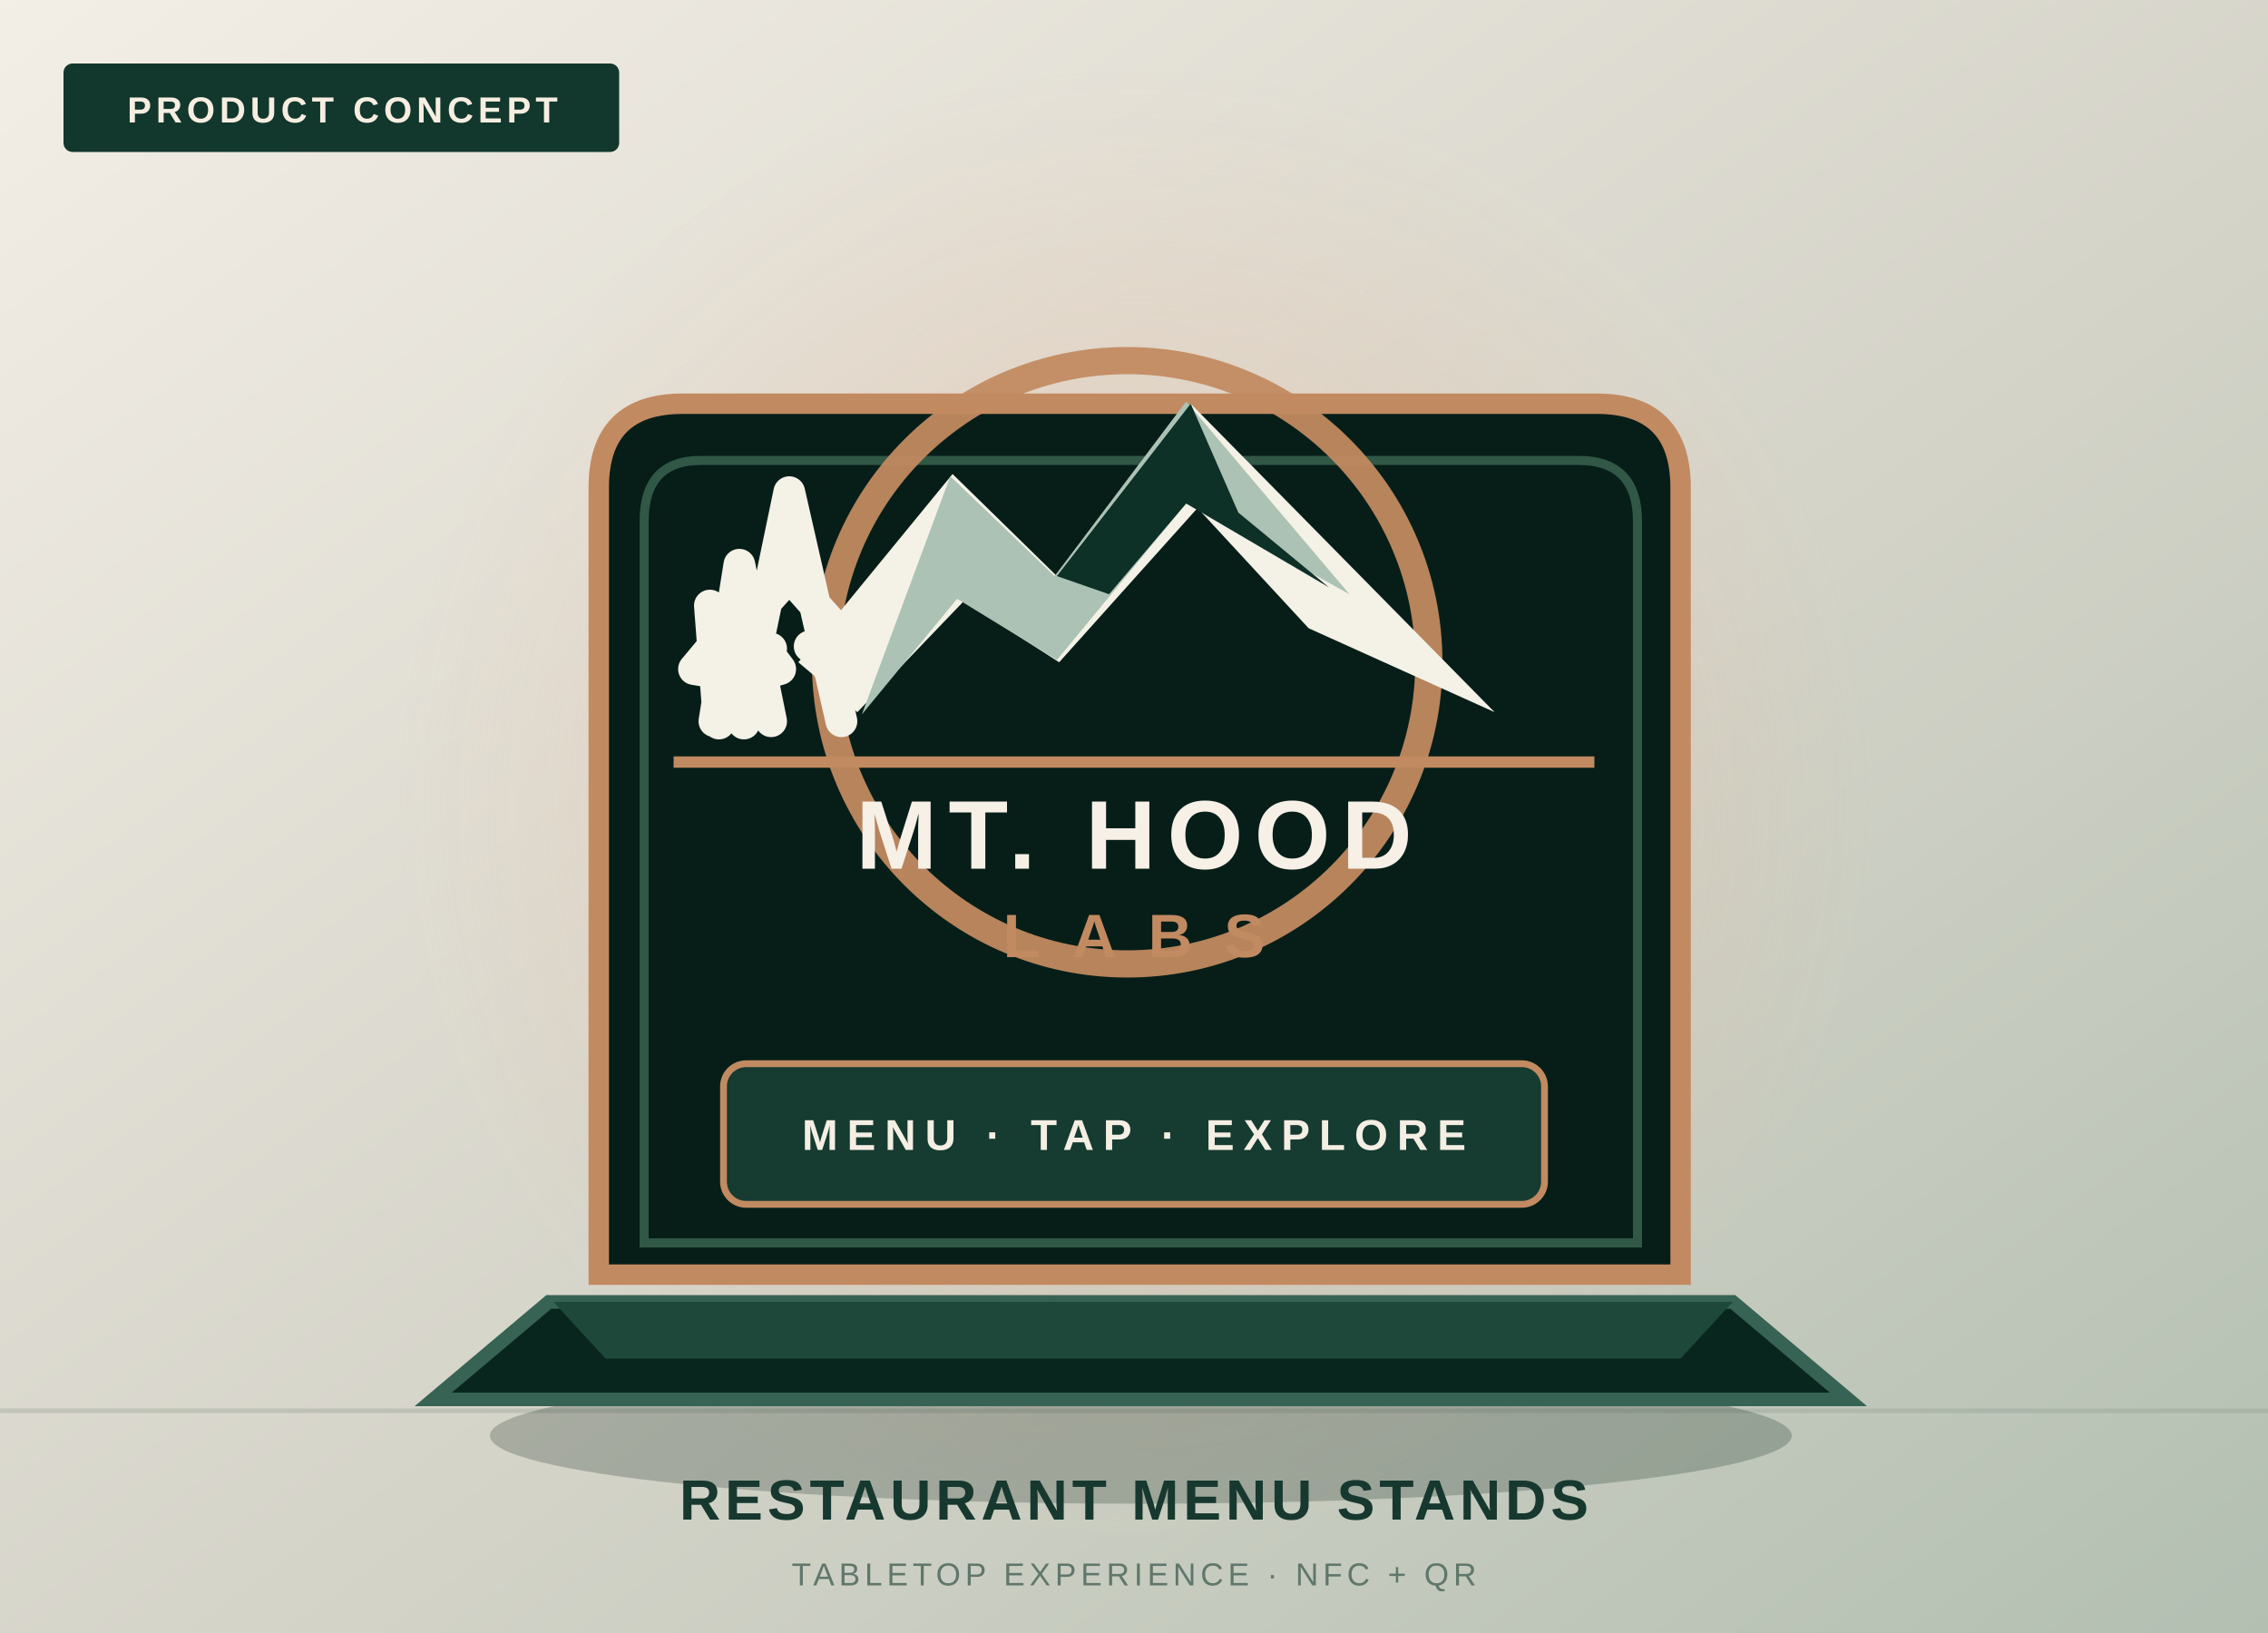
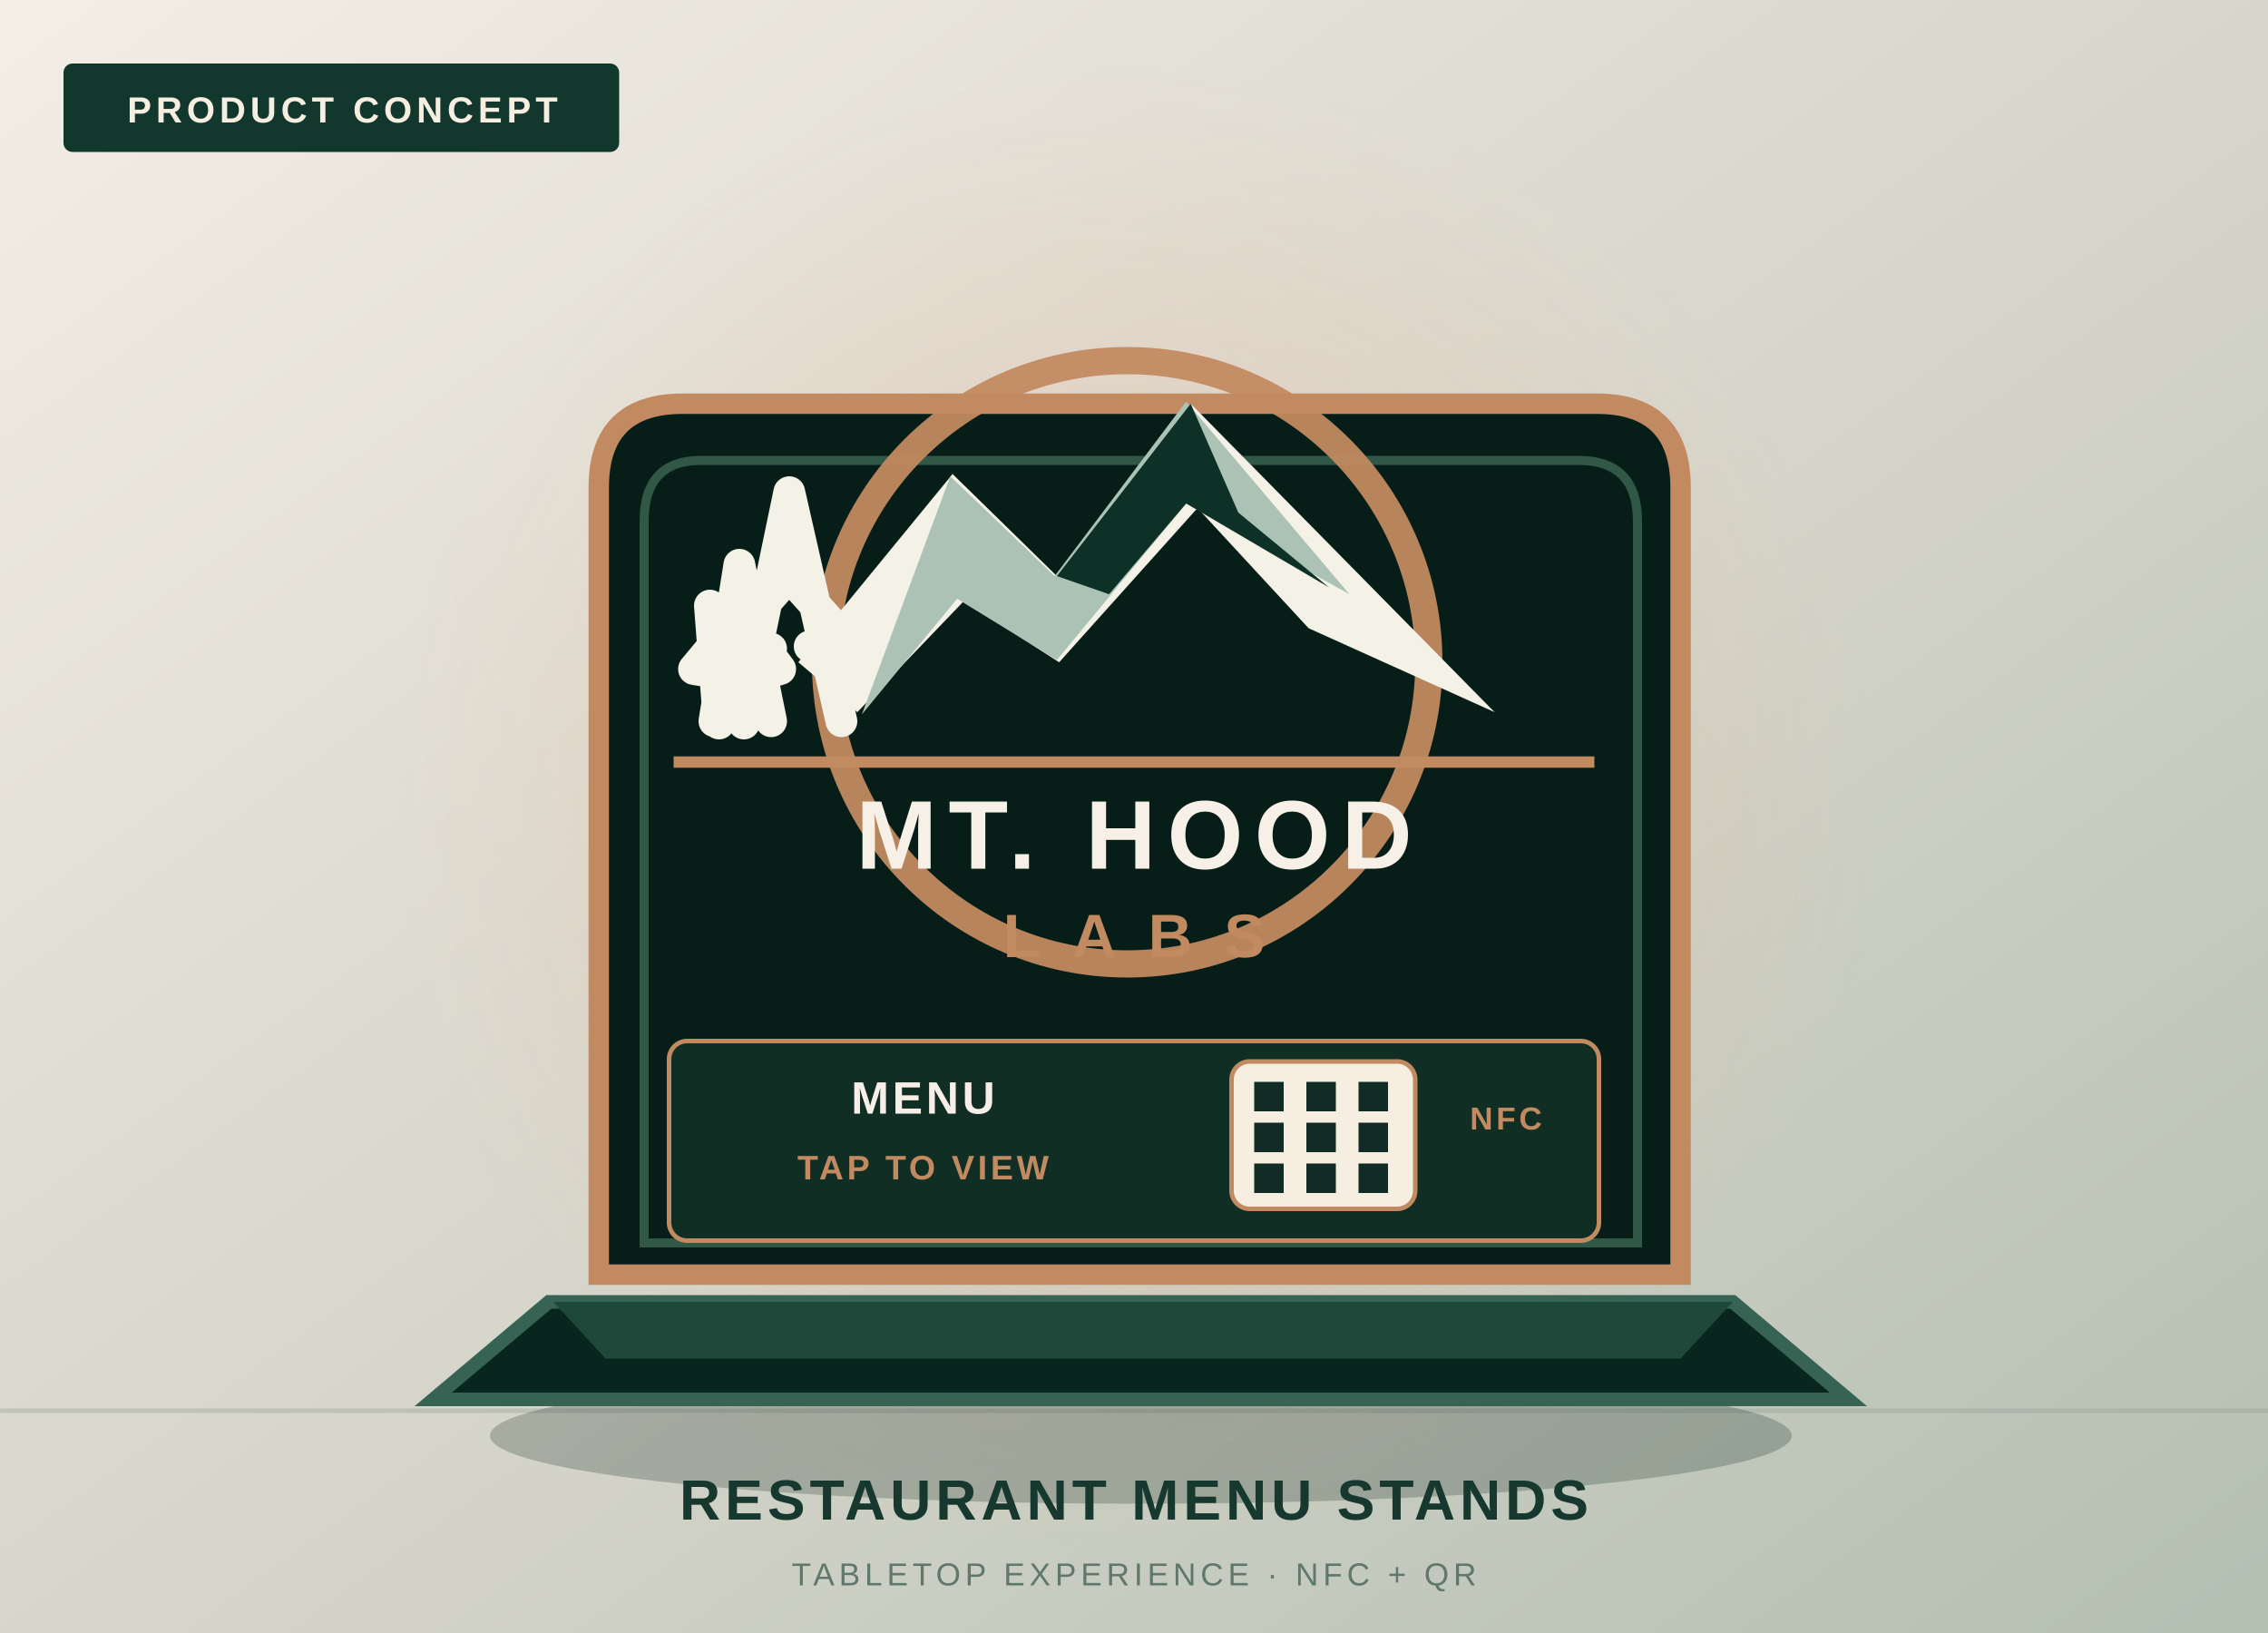
<svg xmlns="http://www.w3.org/2000/svg" viewBox="0 0 1000 720" role="img" aria-label="Restaurant menu stands 3D product concept by MT. HOOD LABS">
  <defs>
    <linearGradient id="back" x1="0" y1="0" x2="1" y2="1">
      <stop stop-color="#f3eee6" />
      <stop offset=".55" stop-color="#d5d4c9" />
      <stop offset="1" stop-color="#b2bfb1" />
    </linearGradient>
    <radialGradient id="halo">
      <stop stop-color="#e8b99b" stop-opacity=".5" />
      <stop offset="1" stop-color="#e8b99b" stop-opacity="0" />
    </radialGradient>
  </defs>
  <rect width="1000" height="720" fill="url(#back)" />
  <circle cx="500" cy="355" r="330" fill="url(#halo)" />
  <path d="M0 622h1000" stroke="#8e9b90" stroke-width="2" opacity=".35" />
  <ellipse cx="503" cy="633" rx="287" ry="30" fill="#071f17" opacity=".23" />
  <path d="M242 574h522l51 43H191Z" fill="#09261e" stroke="#376354" stroke-width="6" />
  <path d="M264 562V215q0-37 37-37h403q37 0 37 37v347Z" fill="#071e18" stroke="#c28a61" stroke-width="9" />
  <path d="M284 548V230q0-27 25-27h387q26 0 26 27v318Z" fill="none" stroke="#315747" stroke-width="4" />
  <g transform="translate(0 6)">
    <circle cx="497" cy="286" r="133" fill="none" stroke="#c28a61" stroke-width="12" opacity=".94" />
    <path d="M352 286 420 203 466 248 525 172 659 308l-82-37-49-53-61 68-42-27-47 49Z" fill="#f4f1e7" />
    <path d="m419 204 46 44 58-77 72 85-72-40-57 69-44-27-42 51Z" fill="#acc2b5" />
    <path d="m525 172 21 48 40 33-63-37-34 40-23-8Z" fill="#0d3027" />
    <path d="M327 312l21-101 23 101m-31-32-18-3 26-29 25 28-16 3m-42 33 11-69 14 69m-22-21-12-2 20-24 18 24-10 3m-17 21-4-52 15 52" stroke="#f4f1e7" stroke-width="14" fill="none" stroke-linejoin="round" stroke-linecap="round" />
    <path d="M297 330h406" stroke="#c28a61" stroke-width="5" />
    <text x="500" y="377" fill="#f6f0e7" font-family="Arial,sans-serif" font-size="43" letter-spacing="5" text-anchor="middle" font-weight="800">MT. HOOD</text>
    <text x="500" y="416" fill="#c28a61" font-family="Arial,sans-serif" font-size="27" letter-spacing="14" text-anchor="middle" font-weight="700">LABS</text>
  </g>
  <g>
    <rect x="319" y="469" width="362" height="62" rx="10" fill="#163b31" stroke="#c28a61" stroke-width="3" />
    <text x="500" y="507" fill="#f4eee3" text-anchor="middle" font-family="Arial" font-size="19" font-weight="bold" letter-spacing="4">MENU · TAP · EXPLORE</text>
  </g>
  <path d="M244 574h520l-23 25H267Z" fill="#1e4839" />
+   <g aria-hidden="true">
+     <rect x="295" y="459" width="410" height="88" rx="8" fill="#112e25" stroke="#c28a61" stroke-width="2" />
+     <text x="407" y="491" text-anchor="middle" fill="#f6eee7" font-family="Arial,sans-serif" font-size="20" font-weight="800" letter-spacing="1.5">MENU</text>
+     <text x="407" y="520" text-anchor="middle" fill="#c28a61" font-family="Arial,sans-serif" font-size="15" font-weight="800" letter-spacing="1.5">TAP TO VIEW</text>
+     <rect x="543" y="468" width="81" height="65" rx="8" fill="#f6eee1" stroke="#c28a61" stroke-width="2" />
+     <g fill="#102c25">
+       <rect x="553" y="477" width="13" height="13" />
+       <rect x="576" y="477" width="13" height="13" />
+       <rect x="599" y="477" width="13" height="13" />
+       <rect x="553" y="495" width="13" height="13" />
+       <rect x="576" y="495" width="13" height="13" />
+       <rect x="599" y="495" width="13" height="13" />
+       <rect x="553" y="513" width="13" height="13" />
+       <rect x="576" y="513" width="13" height="13" />
+       <rect x="599" y="513" width="13" height="13" />
+     </g>
+     <text x="664" y="498" text-anchor="middle" fill="#c28a61" font-family="Arial,sans-serif" font-size="14" font-weight="800" letter-spacing="1.5">NFC</text>
+   </g>
  <rect x="28" y="28" width="245" height="39" rx="4" fill="#12372c" />
  <text x="151" y="54" font-family="Arial" font-size="16" font-weight="bold" letter-spacing="2" text-anchor="middle" fill="#f6eee0">PRODUCT CONCEPT</text>
  <text x="500" y="670" text-anchor="middle" font-family="Arial" font-size="25" font-weight="800" letter-spacing="2" fill="#17382e">RESTAURANT MENU STANDS</text>
  <text x="500" y="699" text-anchor="middle" font-family="Arial" font-size="14" letter-spacing="2" fill="#60776b">TABLETOP EXPERIENCE · NFC + QR</text>
</svg>
